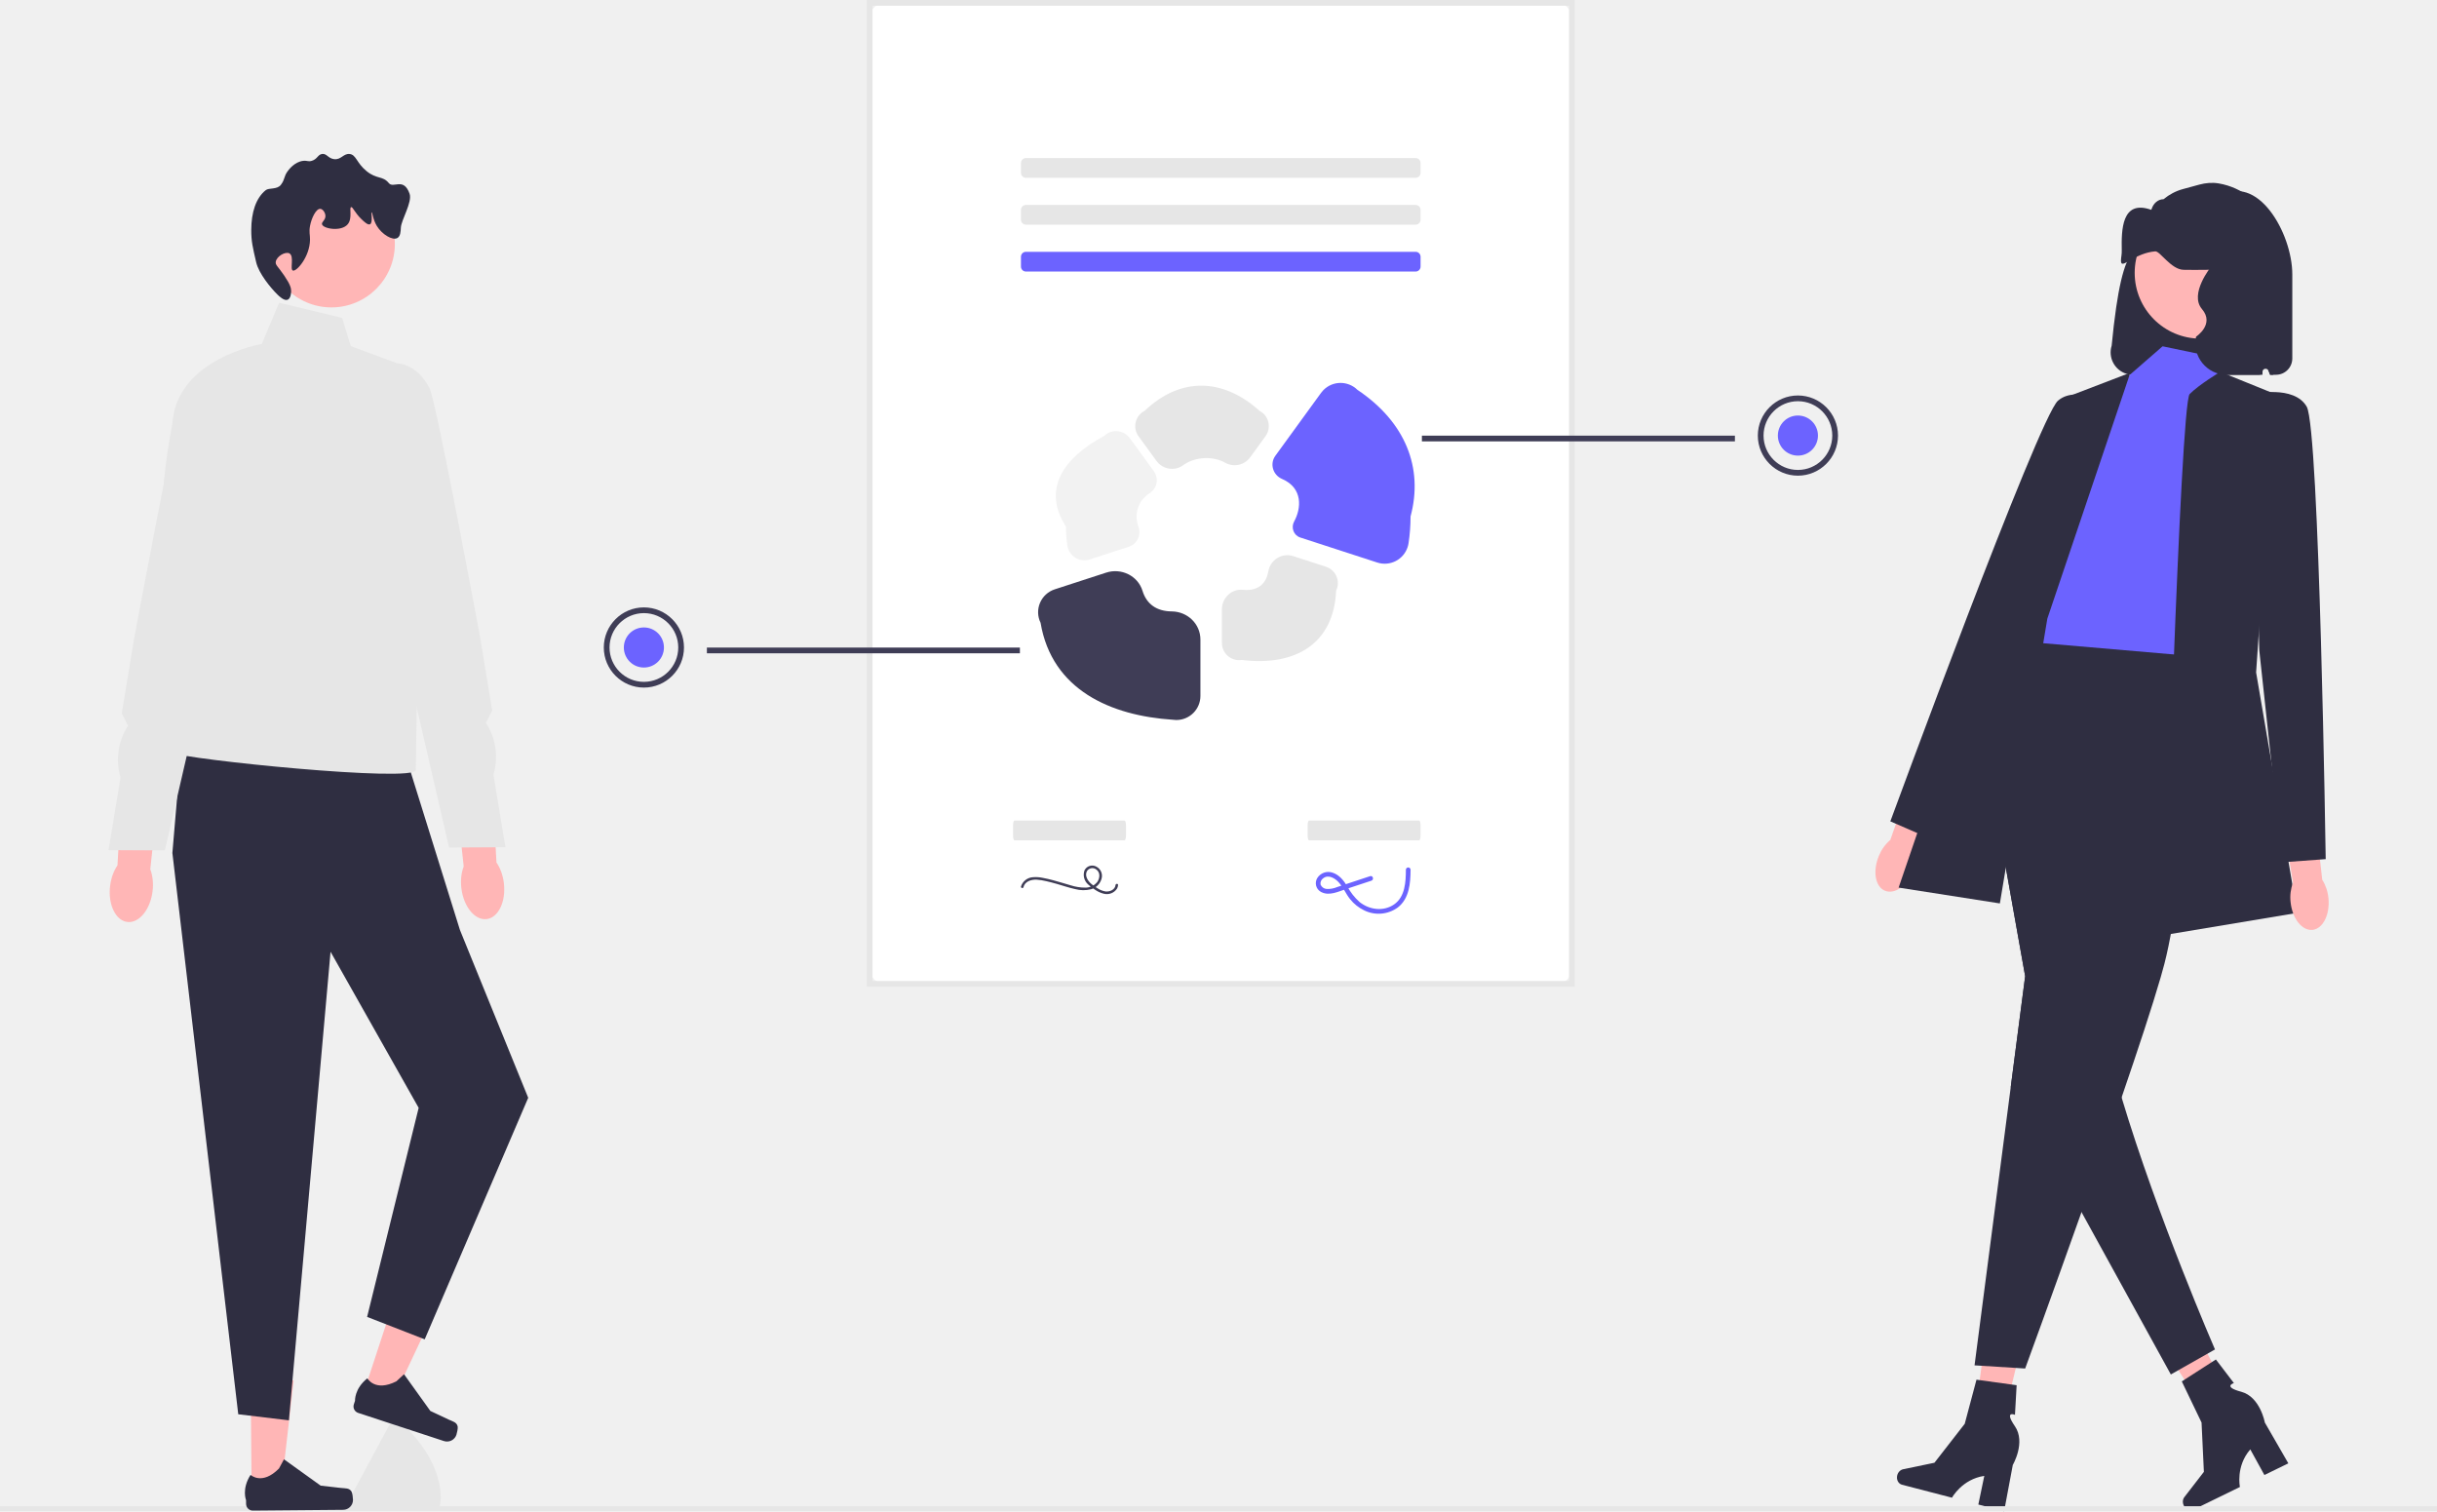
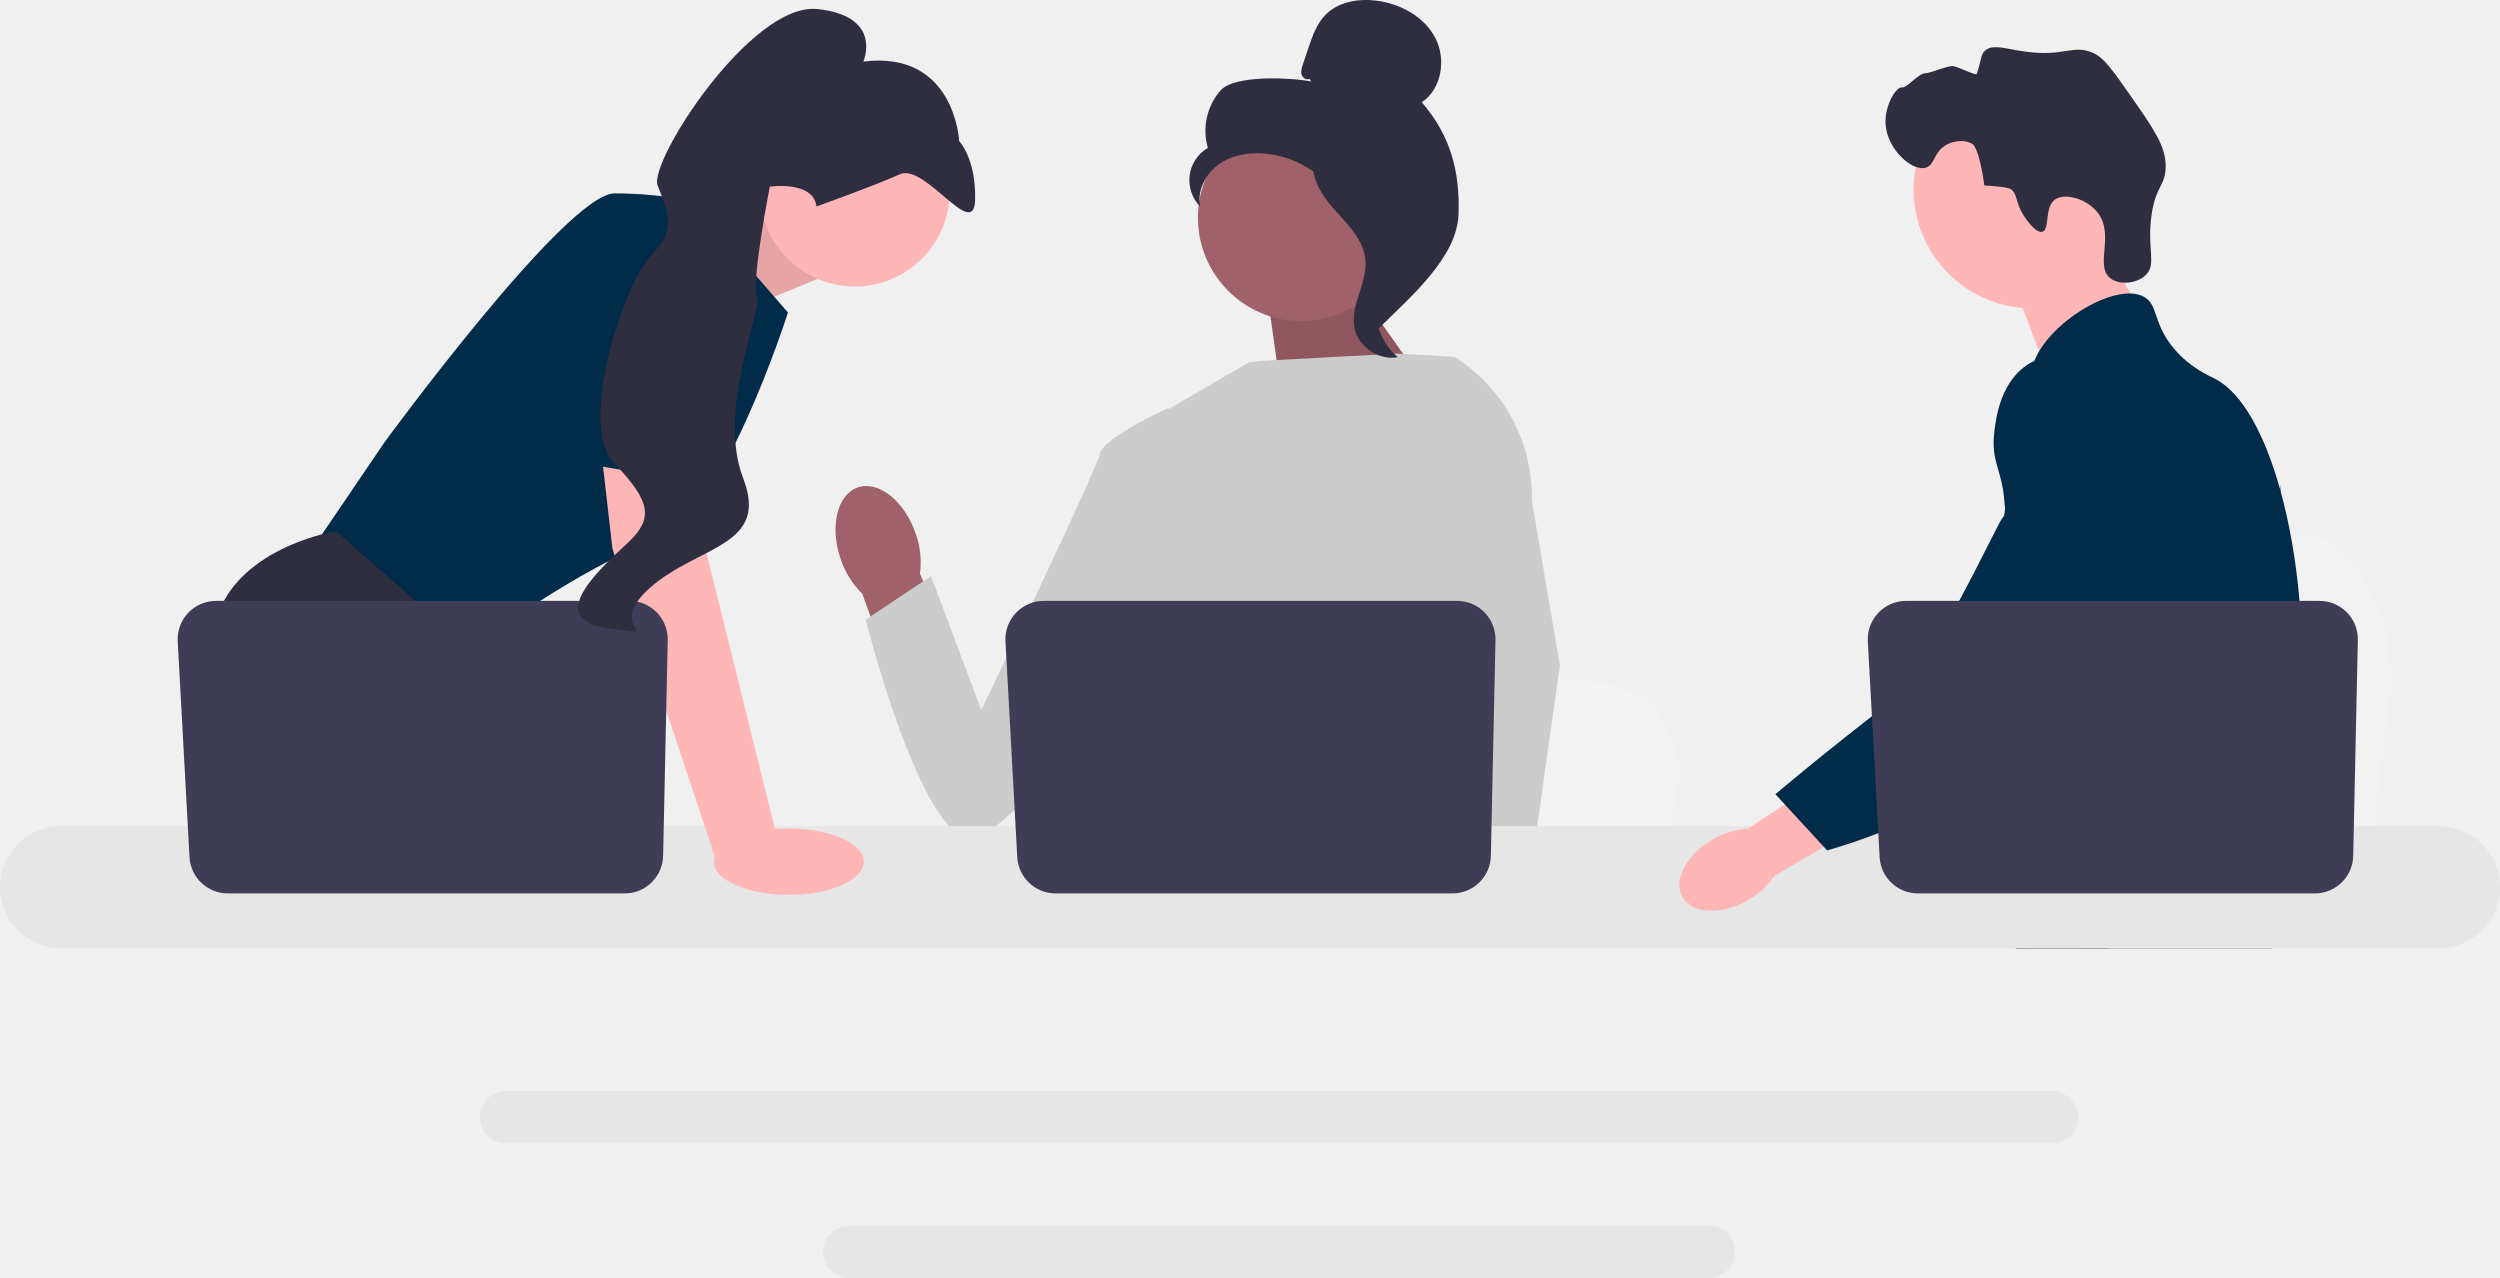
- <svg xmlns="http://www.w3.org/2000/svg" width="851.034" height="527.71" viewBox="0 0 851.034 527.71">
+ <svg xmlns="http://www.w3.org/2000/svg" width="866.81" height="443.068" viewBox="0 0 866.81 443.068">
+   <path d="M828.335,244.952l-2.715,21.622-6.739,53.704h-135.383c1.057-12.037,2.502-29.362,4.046-48.065,.152-1.868,.312-3.748,.464-5.639,3.872-47.014,8.108-100.216,8.108-100.216l17.799,3.316,34.532,6.421,14.071,2.615,37.681,7.017c18.787,3.491,31.71,30.693,28.135,59.226Z" fill="#f2f2f2" />
+   <polygon points="725.93 79.358 742.579 108.492 710.58 131.169 696.93 95.358 725.93 79.358" fill="#ffb6b6" />
+   <circle cx="704.735" cy="65.675" r="41.244" fill="#ffb6b6" />
+   <path d="M701.774,74.896c-3.275-4.984-1.99-7.591-4.731-9.423-0-0-1.103-.737-8.999-1.157h0c-1.768-12.724-3.975-14.267-3.975-14.267-2.543-1.778-6.318-1.201-8.666-.113-4.966,2.3-4.391,7.269-7.735,8.22-4.619,1.314-13.024-6.092-13.852-14.569-.675-6.915,3.78-13.631,5.547-13.276,1.752,.352,5.947-5.003,8.212-4.92,1.547,.056,7.867-2.691,9.567-2.476,1.857,.235,7.978,3.429,8.234,2.699,1.773-5.072,1.252-6.479,2.756-7.93,2.665-2.571,7.026-.781,13.866,.181,14.074,1.978,16.531-2.663,23.743,.483,3.644,1.589,6.692,5.874,12.641,14.38,8.319,11.895,12.479,17.842,12.506,24.779,.027,7.074-3.398,6.625-4.903,17.098-1.675,11.658,1.884,16.989-2.004,20.777-3.005,2.927-9.113,3.622-12.322,1.053-5.494-4.399,1.696-15.012-4.384-22.767-3.732-4.76-11.238-6.878-14.676-4.525-3.888,2.66-1.746,10.469-4.48,11.21-2.341,.634-5.772-4.588-6.343-5.457Z" fill="#2f2e41" />
+   <path d="M797.85,237.338c-1.15,19.67-5.72,25.88-7.32,49.11-.35,5.1-.56,11.02-.56,18.08,0,1.8,.01,3.54,.01,5.24,0,3.62-.069,7.04-.49,10.51-.319,2.77-.869,5.56-1.779,8.5h-88.83c-.01-.02-.01-.04-.021-.06-.52-2.26-.85-4.42-1.1-6.49-.08-.66-.15-1.31-.21-1.95-.08-.75-.15-1.49-.22-2.22-.271-2.91-.54-5.66-1.181-8.29-.859-3.63-2.42-7.05-5.62-10.35-1.31-1.35-2.619-2.4-3.899-3.32-.25-.17-.49-.34-.74-.51-3.54-2.43-6.89-4.18-9.79-9.14-.05-.07-.09-.15-.13-.22-.5-.87-1.8-3.15-2.74-6.19-.99-3.16-1.59-7.13-.51-11.19,2.57-9.62,12.09-10.58,19.87-20.3,.84-1.05,1.67-2.21,2.46-3.5,3.52-5.72,4.47-10.76,5.59-16.75,.18-.97,.34-1.93,.47-2.86,.101-.7,.19-1.39,.261-2.07,.619-5.71,.319-10.63-.41-15.03-2.38-14.41-9.4-23.33-4.44-36.26,1.561-4.06,3.771-7.11,6-9.72,4.72-5.53,9.57-9.12,8.73-16.26-.851-7.2-6.311-8.19-6.92-14.48-.311-3.18,.729-6.53,2.68-9.82v-.01c6.24-10.59,21.82-20.34,31.72-20.03,1.83,.05,3.45,.46,4.8,1.25,4.891,2.88,2.851,9.17,10.341,17.99,5.569,6.55,11.869,9.17,14.26,10.41,9.47,4.94,17.17,19.51,22.399,38.14,.04,.14,.08,.28,.12,.43,3.23,11.67,5.511,24.92,6.641,38.36,.479,5.69,.76,11.41,.819,17.07,.051,4.52-.05,8.44-.26,11.93Z" fill="#002b49" />
  <g>
-     <polygon points="697.478 504.637 688.63 502.562 693.981 461.783 707.038 464.844 697.478 504.637" fill="#ffb6b6" />
-     <path d="M662.546,515.154h0c-.386,1.486,.356,2.963,1.657,3.301l17.455,4.53s3.51-6.459,11.284-7.613l-2.08,10.002,9.004,2.337,3.03-16.164s4.614-7.871,.738-13.512c-3.875-5.641,.02-3.985,.02-3.985l.583-10.34-14.022-1.931-4.104,15.403-10.578,13.601-10.927,2.271c-.973,.202-1.782,1.028-2.061,2.1h-0Z" fill="#2f2e41" />
+     <polygon points="731.331 304.728 729.52 309.768 728.38 312.927 725.74 320.278 722.68 328.778 703.01 328.778 706.31 320.278 707.84 316.318 710.38 309.768 714.64 298.768 731.331 304.728" fill="#ffb6b6" />
+     <path d="M790.84,167.827c-.05,.65-.12,1.37-.19,2.15-.779,7.94-2.62,22.15-5.31,38.36-1.42,8.55-3.08,17.66-4.95,26.71-4.02,19.53-9.02,38.76-14.67,51.4-1.01,2.28-2.05,4.34-3.11,6.16-.81,1.39-1.66,2.76-2.55,4.11-2.88,4.43-6.11,8.63-9.46,12.55-.13,.17-.28,.33-.43,.5-.54,.64-1.101,1.27-1.66,1.9-2.74,3.09-5.54,5.97-8.25,8.61-3.3,3.22-6.48,6.07-9.33,8.5h-31.94l-.13-.06-4.6-2.04s1.31-1.54,3.5-4.45c.45-.59,.93-1.24,1.45-1.95,.64-.87,1.33-1.83,2.069-2.87,1.54-2.18,3.29-4.74,5.17-7.64,3.641-5.61,7.79-12.51,11.98-20.5,.48-.93,.97-1.87,1.46-2.82,.01-.03,.03-.06,.04-.09,.83-1.62,1.65-3.29,2.47-4.99,6.95-14.46,8.94-26.46,9.511-30.35,.8-5.5,1.909-13.19,1.609-21.65-.2-5.58-1.01-11.48-2.939-17.34v-.01c-.4-1.23-.851-2.46-1.36-3.68-.91-2.19-1.99-4.35-3.271-6.48-5.649-9.38-10.239-9.77-13.89-19.99-1.08-3.03-3.53-9.87-2.78-17.09v-.01c.091-.89,.24-1.79,.44-2.69v-.01c.05-.25,.12-.51,.19-.76,.569-2.21,1.51-4.4,2.939-6.48,2.79-4.04,6.6-6.44,10.01-7.87l.011-.01c3.939-1.64,7.34-1.99,8-2.05,14.609-1.3,25.939,10.98,32.13,17.69,2.39,2.59,4.58,4.76,6.58,6.53,15.569,13.9,19.84,5.02,20.949,.43,.17-.71,.261-1.32,.311-1.72Z" fill="#002b49" />
+     <path d="M790.89,167.308c0,.05-.01,.22-.05,.5,.02-.15,.03-.3,.04-.44,0-.03,0-.05,.01-.06Z" fill="#002b49" />
+   </g>
+   <path d="M711.47,378.318H175.42c-4.98,0-9.04,4.05-9.04,9.03,0,4.99,4.06,9.04,9.04,9.04H711.47c4.979,0,9.03-4.05,9.03-9.04,0-4.98-4.051-9.03-9.03-9.03Z" fill="#e6e6e6" />
+   <path d="M592.51,424.998H294.37c-4.98,0-9.03,4.05-9.03,9.03s4.05,9.04,9.03,9.04h298.14c4.98,0,9.04-4.06,9.04-9.04s-4.06-9.03-9.04-9.03Z" fill="#e6e6e6" />
+   <polygon points="235.069 81.275 268.853 67.057 283.344 96.762 247.842 111.253 235.069 81.275" fill="#ffb6b6" />
+   <polygon points="235.069 81.275 268.853 67.057 283.344 96.762 247.842 111.253 235.069 81.275" opacity=".1" />
+   <path d="M239.872,69.955l33.328,38.4s-23.185,73.177-46.369,79.698-65.932,38.4-65.932,38.4l-53.615-34.777,26.083-38.4s63.034-86.218,79.698-86.218c16.664,0,26.807,2.898,26.807,2.898Z" fill="#002b49" />
+   <path d="M194.843,320.278H117.261l-4.905-6.557-20.026-26.771-4.608-6.158s-17.389-31.879-13.766-60.86c3.623-28.981,41.298-35.502,41.298-35.502h1.55l46.123,40.53-2.753,37.719,14.606,24.272,20.062,33.328Z" fill="#2f2e41" />
+   <polygon points="133.15 320.278 112.356 320.278 112.356 289.486 133.15 320.278" fill="#2f2e41" />
+   <path d="M581.644,273.532l-2.587,13.418-6.419,33.328h-128.958c1.007-7.47,2.384-18.222,3.854-29.829,.145-1.159,.297-2.326,.442-3.499,3.688-29.177,7.723-62.193,7.723-62.193l16.954,2.058,32.893,3.985,13.404,1.623,35.893,4.354c17.896,2.166,30.205,19.048,26.8,36.755Z" fill="#f2f2f2" />
+   <path d="M764.144,320.278h-69.945c1.065-1.253,1.666-1.978,1.666-1.978l20.968-3.463,43.203-7.129s1.971,5.093,4.108,12.571Z" fill="#2f2e41" />
+   <polygon points="467.455 95.766 497.873 138.784 444.814 140.369 439.119 99.942 467.455 95.766" fill="#a0616a" />
+   <polygon points="467.455 95.766 497.873 138.784 444.814 140.369 439.119 99.942 467.455 95.766" opacity=".1" />
+   <path id="uuid-ae755ff6-bb09-410e-86b1-7d1b81a37005-671" d="M317.446,184.896c-3.903-11.259-12.876-18.372-20.041-15.887-7.165,2.485-9.808,13.625-5.902,24.888,1.499,4.52,4.058,8.616,7.464,11.945l17.14,47.497,22.117-8.518-19.245-45.919c.615-4.724,.089-9.526-1.533-14.005Z" fill="#a0616a" />
+   <path d="M523.347,162.977l-.042,43.841-4.079,16.193-8.39,33.306-6.108,30.633-4.55,22.822-1.623,8.151c-1.224,.819-2.442,1.601-3.659,2.355h-105.976c-6.021-3.615-9.39-6.427-9.39-6.427,0,0,1.666-1.565,3.572-4.079,3.217-4.246,7.108-11.201,4.724-17.845-.5-1.391-.63-3.086-.478-4.977,.971-12.476,14.056-33.574,14.056-33.574l-2.71-31.314-1.188-13.722,8.378-66.91,27.307-15.874,4.714-.456,46.536-2.514,19.234,1.108,.877,.239,18.794,39.045Z" fill="#ccc" />
+   <g>
+     <polygon points="525.414 320.278 502.229 320.278 501.208 309.772 501.186 309.562 507.75 309.113 524.827 307.947 525.124 314.235 525.356 319.061 525.414 320.278" fill="#ffb6b6" />
+     <path d="M531.121,173.576l9.739,57.143-7.948,56.23-1.239,8.752-2.188,15.454-.674,4.753,.022,.514,.167,3.855h-27.532l-1.014-10.506-.087-.942-2.072-21.518-.036-.362-4.398-45.63,8.622-32.98,.638-2.427v-.007l3.751-56.469-2.905-25.663-.029-.239c.058,.036,.109,.073,.167,.109,.152,.094,.304,.188,.449,.29,16.925,10.737,27.01,29.575,26.568,49.644Z" fill="#ccc" />
+   </g>
+   <path d="M415.748,152.379l-10.587-10.951s-22.664,10.218-23.794,15.886c-1.13,5.669-41.146,88.926-41.146,88.926l-17.41-46.499-22.662,15.13s18.184,72.192,35.19,75.581,74.002-85.446,74.002-85.446l6.408-52.628Z" fill="#ccc" />
+   <path d="M845.64,286.447H21.16c-11.67,0-21.16,9.5-21.16,21.17s9.49,21.16,21.16,21.16H845.64c11.67,0,21.17-9.49,21.17-21.16s-9.5-21.17-21.17-21.17Z" fill="#e6e6e6" />
+   <path d="M518.522,221.94l-1.603,74.802c-.155,7.241-6.07,13.03-13.312,13.03h-137.603c-7.071,0-12.91-5.528-13.296-12.589l-4.089-74.802c-.417-7.628,5.656-14.042,13.296-14.042h143.295c7.466,0,13.472,6.137,13.312,13.601Z" fill="#3f3d56" />
+   <circle cx="296.385" cy="66.41" r="32.922" fill="#ffb6b6" />
+   <polygon points="241.321 152.551 244.944 191.675 269.578 290.935 248.296 298.394 212.34 190.226 207.374 146.755 241.321 152.551" fill="#ffb6b6" />
+   <path d="M231.522,221.94l-1.603,74.802c-.155,7.241-6.07,13.03-13.312,13.03H79.004c-7.071,0-12.91-5.528-13.296-12.589l-4.089-74.802c-.417-7.628,5.656-14.042,13.296-14.042H218.21c7.466,0,13.472,6.137,13.312,13.601Z" fill="#3f3d56" />
+   <ellipse cx="273.5" cy="298.778" rx="26" ry="11.5" fill="#ffb6b6" />
+   <path d="M190.242,158.532l14.853-79.158s41.298-5.796,42.747,7.97-1.035,81.042-1.035,81.042l-56.564-9.853Z" fill="#002b49" />
+   <path d="M283.095,71.586s20.365-7.268,28.956-11.179c8.591-3.911,25.657,23.366,26.037,8.96,.38-14.406-5.518-20.447-5.518-20.447,0,0-1.473-31.515-33.223-27.575,0,0,6.984-15.767-15.941-18.205-22.925-2.438-58.589,52.921-55.395,61.194,3.194,8.273,7.023,15.113-2.039,23.959-9.062,8.846-26.03,58.769-13.12,72.203,12.91,13.434,13.758,19.264,4.912,27.621-8.846,8.358-29.754,26.53-7.147,29.685,22.607,3.155-2.068,.799,14.786-14.026,16.854-14.825,41.447-14.219,32.265-38.005-9.183-23.785,6.771-57.869,4.775-63.04-1.996-5.171,4.473-38.005,4.473-38.005,0,0,15.055-2.212,16.181,6.86Z" fill="#2f2e41" />
+   <g>
+     <circle cx="451.191" cy="75.499" r="35.838" fill="#a0616a" />
+     <path d="M454.051,27.317c-1.037,.605-2.426-.311-2.759-1.464-.333-1.154,.055-2.379,.439-3.516l1.934-5.727c1.371-4.062,2.827-8.266,5.797-11.357,4.483-4.666,11.607-5.853,18.02-4.993,8.236,1.104,16.362,5.564,20.191,12.939,3.829,7.375,2.199,17.665-4.72,22.266,9.862,11.303,13.3,23.901,12.757,38.892-.543,14.991-16.879,28.788-27.533,39.348-2.379-1.442-4.542-8.201-3.234-10.656,1.308-2.455-.566-5.3,1.054-7.561,1.62-2.262,2.976,1.34,1.338-.909-1.034-1.419,3.001-4.684,1.464-5.533-7.432-4.108-9.903-13.371-14.571-20.465-5.63-8.556-15.265-14.35-25.462-15.312-5.617-.53-11.55,.43-16.154,3.691-4.604,3.261-7.585,9.089-6.517,14.629-2.765-2.808-4.141-6.922-3.622-10.828,.519-3.906,2.922-7.518,6.325-9.506-2.069-6.841-.297-14.711,4.505-20.005,4.802-5.294,24.28-4.392,31.291-2.999l-.542-.93Z" fill="#2f2e41" />
+     <path d="M455.14,53.475c9.285,1.002,15.989,9.045,21.65,16.473,3.263,4.281,6.681,9.009,6.599,14.391-.083,5.441-3.721,10.109-5.46,15.265-2.842,8.429-.072,18.457,6.693,24.233-6.685,1.269-13.911-3.744-15.065-10.449-1.343-7.806,4.574-15.34,3.873-23.23-.617-6.951-6.095-12.301-10.752-17.498-4.657-5.197-9.03-12.094-6.888-18.735l-.65-.45Z" fill="#2f2e41" />
  </g>
  <g>
-     <polygon points="782.297 495.015 774.227 499.194 751.766 464.74 763.674 458.572 782.297 495.015" fill="#ffb6b6" />
-     <path d="M762.606,525.725h0c.673,1.379,2.198,2.019,3.405,1.43l16.204-7.913s-1.536-7.189,3.619-13.122l4.926,8.949,8.359-4.082-8.212-14.248s-1.616-8.979-8.229-10.743c-6.613-1.764-2.577-3.04-2.577-3.04l-6.283-8.232-11.906,7.654,6.902,14.369,.813,17.211-6.822,8.832c-.607,.786-.685,1.94-.199,2.936l-0,0Z" fill="#2f2e41" />
+     <path id="uuid-aec20554-f6ec-4c5b-9d97-717cd04239bf-672" d="M593.947,290.977c-9.197,5.231-13.952,14.216-10.623,20.069,3.33,5.852,13.483,6.355,22.683,1.121,3.703-2.04,6.864-4.938,9.218-8.45l38.687-22.656-11.019-17.928-36.969,24.238c-4.223,.228-8.331,1.465-11.978,3.607Z" fill="#ffb6b6" />
+     <path d="M724.935,124.841c-1.156-.458-11.3-4.3-20.561,.772-10.638,5.826-12.281,19.126-12.858,23.791-1.331,10.776,2.591,13.191,3.419,24.101,1.549,20.41,5.633-2.874-.889,6.442-2.258,3.225-25.317,53.198-38.034,62.986-24.733,19.037-40.439,32.444-40.439,32.444l17.93,19.477s28.333-7.549,53.376-23.81c25.688-16.68,38.532-25.02,48.469-41.335,.856-1.405,21.331-36.176,10.335-74.624-2.508-8.77-7.104-24.839-20.747-30.245Z" fill="#002b49" />
  </g>
-   <path id="b-328" d="M309.047,343.553h234.523c2.953,0,5.346-2.394,5.346-5.346V6.346c0-2.953-2.394-5.346-5.346-5.346h-234.523c-2.953,0-5.346,2.394-5.346,5.346V338.207c0,2.953,2.394,5.346,5.346,5.346Z" fill="#fff" />
-   <path d="M549.916,344.553h-247.215V0h247.215V344.553Zm-245.215-2h243.215V2h-243.215V342.553Z" fill="#e6e6e6" />
-   <path id="c-329" d="M494.359,55.196c.952,0,1.723,.771,1.723,1.723h0v3.446c0,.952-.771,1.723-1.723,1.723h-136.1c-.952,0-1.723-.771-1.723-1.723v-3.446c0-.952,.771-1.723,1.723-1.723h136.1" fill="#e6e6e6" />
-   <path id="d-330" d="M494.359,71.562c.952,0,1.723,.771,1.723,1.723h0v3.446c0,.952-.771,1.723-1.723,1.723h-136.1c-.952,0-1.723-.771-1.723-1.723v-3.446c0-.952,.771-1.723,1.723-1.723h136.1" fill="#e6e6e6" />
-   <path id="e-331" d="M494.359,87.929c.952,0,1.723,.771,1.723,1.723h0v3.446c0,.952-.771,1.723-1.723,1.723h-136.1c-.952,0-1.723-.771-1.723-1.723v-3.445c0-.952,.771-1.723,1.723-1.723h136.1" fill="#6c63ff" />
-   <path id="f-332" d="M744.866,130.867h45.209c-.066-2.124,.385-4.232,1.315-6.143,.026,2.12,.492,4.212,1.369,6.143h2.053c3.141-.003,5.686-2.549,5.69-5.69v-29.378c-.002-14.384-12.3-35.947-25.663-26.924-.431-.022-7.205-3.023-7.637-3.023-11.756,.01-15.799,10.619-19.35,21.826-4.046-1.864-6.833,5.917-8.849,19.614-.588,3.997-1.111,8.498-1.581,13.409-1.296,4.121,.994,8.512,5.115,9.808,.754,.237,1.541,.359,2.331,.36l-.003-.004Z" fill="#2f2e41" />
-   <path id="g-333" d="M656.152,298.821c-2.241,5.313-1.317,10.776,2.064,12.202s7.938-1.725,10.179-7.04c.925-2.111,1.33-4.413,1.183-6.712l9.213-22.632-10.712-4.098-7.949,22.748c-1.75,1.499-3.115,3.396-3.981,5.531l.003,.001Z" fill="#ffb6b6" />
-   <path id="h-334" d="M755.208,120.923l21.609,4.52-3.315,9.943,6.629,76.049-11.048,24.487-67.393-5.524,16.572-33.146s-6.629-27.62,2.21-33.146c8.839-5.526,23.201-33.146,23.201-33.146l11.535-10.037Z" fill="#6c63ff" />
-   <path id="i-335" d="M775.351,129.841l19.144,7.751-6.629,97.223,14.362,83.965-46.402,7.734s5.524-185.607,8.838-188.922,10.687-7.756,10.687-7.756v.005Z" fill="#2f2e41" />
-   <path id="j-336" d="M737.859,141.967s-12.456-7.881-19.186-2.045-58.542,146.89-58.542,146.89l13.975,6.072,32.051-67.202,31.702-83.715Z" fill="#2f2e41" />
-   <path id="k-337" d="M702.176,379.627l-12.637,97.144,17.677,1.105s9.191-25.08,19.676-54.622c2.232-6.265,4.518-12.728,6.784-19.201,2.452-7.026,4.895-14.053,7.214-20.836,5.734-16.727,10.761-31.951,13.633-41.894,.497-1.745,.939-3.324,1.303-4.718,7.729-29.698,12.152-107.305,12.152-107.305l-64.079-5.524-.684,.851-13.676,17.091,.64,3.613,17.037,95.555-5.037,38.746-.003-.004Z" fill="#2f2e41" />
-   <path id="l-338" d="M707.214,340.884l-5.037,38.746,22.66,39.893,2.053,3.734,31.199,56.698,15.412-8.739s-20.052-46.082-32.614-87.999c-1.392-4.607-2.685-9.17-3.845-13.611-3.414-13.004,2.176-36.735-.011-43.276-7.391-22.074-31.476-66.234-42.657-86.239l-4.199,5.237,17.038,95.556Z" fill="#2f2e41" />
-   <path id="m-339" d="M743.952,130.128l-22.371,8.574-58.555,171.245,35.354,5.524,16.572-99.432,29-85.911Z" fill="#2f2e41" />
-   <path id="n-340" d="M799.898,314.973c.569,5.738,3.991,10.096,7.643,9.734,3.652-.363,6.15-5.308,5.58-11.049-.196-2.296-.94-4.512-2.168-6.462l-2.718-24.284-11.368,1.518,3.887,23.778c-.821,2.154-1.115,4.473-.856,6.764Z" fill="#ffb6b6" />
-   <path id="o-341" d="M786.759,137.597s14.362-3.315,18.782,4.419c4.419,7.734,6.629,157.988,6.629,157.988l-15.197,1.105-8.003-74.019-2.21-89.49-.001-.003Z" fill="#2f2e41" />
-   <circle id="p" cx="768.429" cy="95.278" r="22.966" fill="#ffb6b6" />
-   <path id="q-342" d="M777.648,130.866h11.342c.576,0,1.066-.444,1.093-1.02l.003-.063c.062-1.2,1.745-1.402,2.136-.266,.157,.457,.336,.907,.537,1.349h1.116v-35.406c0-6.073-4.923-10.996-10.996-10.996h-0c-5.185,0-9.665,3.622-10.752,8.692,0,0-7.708,9.454-3.165,14.769s-2.066,9.641-2.066,9.641c-1.467,6.845,3.751,13.3,10.752,13.3Z" fill="#2f2e41" />
-   <path id="r-343" d="M401.61,172.108c2.545-1.641,3.081-5.154,1.301-7.604l-8.34-11.475c-1.948-2.683-5.702-3.279-8.385-1.331-.238,.173-.463,.362-.673,.568-14.121,7.549-21.722,18.574-13.271,31.606-0,2.176,.159,4.35,.475,6.503,.137,.934,.452,1.848,.985,2.628,1.583,2.315,4.376,3.164,6.833,2.363l13.639-4.432c2.898-.942,4.467-4.105,3.396-6.958-1.383-3.686-.813-8.739,4.038-11.868Z" fill="#f2f2f2" />
-   <path id="s-344" d="M433.982,205.958c-3.924-.387-7.274,2.846-7.274,6.79v11.766c0,.305,.023,.609,.07,.91,.504,3.279,3.571,5.528,6.85,5.023,19.115,2.356,32.177-5.957,32.963-24.194,.125-.256,.232-.52,.32-.792,1.019-3.151-.71-6.532-3.861-7.551l-11.42-3.71c-3.94-1.28-8.034,1.278-8.724,5.362-.623,3.69-3.058,6.973-8.923,6.394Z" fill="#e6e6e6" />
-   <path id="t-345" d="M363.379,217.463c3.964,23.527,24.607,32.452,46.137,33.863,.422,.065,.847,.097,1.274,.098,4.644,.002,8.41-3.76,8.412-8.404v-19.674c0-5.503-4.51-9.789-10.013-9.844-5.32-.054-8.787-2.571-10.211-7.193-1.627-5.28-7.428-8.063-12.682-6.356l-17.958,5.836c-2.326,.755-4.209,2.485-5.158,4.739-.944,2.231-.871,4.763,.2,6.936Z" fill="#3f3d56" />
-   <path id="u-346" d="M474.013,136.112c-3.314-3.246-8.632-3.191-11.879,.123-.289,.295-.556,.611-.798,.945l-15.957,21.963c-2.04,2.808-.874,6.721,2.315,8.092,7.47,3.212,6.685,10.422,4.253,14.835-1.192,2.162-.208,4.868,2.14,5.631l26.889,8.737c4.424,1.428,9.168-1,10.596-5.424,.144-.445,.25-.902,.318-1.365,.462-3.078,.694-6.187,.694-9.3,4.548-16.962-1.746-32.951-18.571-44.237Z" fill="#6c63ff" />
-   <path id="v-347" d="M427.837,161.578c2.979,1.677,6.738,.866,8.748-1.9l5.346-7.357c1.038-1.427,1.398-3.236,.985-4.952-.398-1.684-1.515-3.108-3.055-3.897-12.58-11.366-27.468-12.063-40.093-.058-1.587,.801-2.742,2.258-3.16,3.986-.412,1.703-.055,3.502,.977,4.918l6.247,8.598c2.145,2.953,6.302,3.726,9.259,1.585,4.296-3.11,10.537-3.293,14.746-.924Z" fill="#e6e6e6" />
-   <rect id="w" y="525.963" width="851.034" height="1.683" fill="#e6e6e6" />
-   <path id="x-348" d="M357.409,309.792c.48-2.032,2.734-2.7,4.577-2.623,1.164,.079,2.319,.261,3.451,.546,1.184,.265,2.357,.579,3.524,.911,2.14,.61,4.257,1.348,6.432,1.825,1.824,.5,3.746,.528,5.584,.082,1.769-.486,3.161-1.851,3.68-3.61,.528-1.68-.232-3.497-1.8-4.3-1.451-.8-3.276-.272-4.075,1.179-.012,.021-.023,.043-.035,.065-.672,1.79-.145,3.809,1.317,5.041,.749,.704,1.57,1.327,2.449,1.86,.892,.608,1.885,1.052,2.932,1.313,1.781,.472,3.664-.263,4.654-1.817,.197-.372,.315-.78,.348-1.2,.052-.571-.84-.568-.892,0-.15,1.636-2.066,2.4-3.5,2.222-.967-.16-1.89-.519-2.712-1.053-.793-.462-1.545-.993-2.247-1.585-1.215-1.052-2.354-2.782-1.538-4.423,.635-1.055,2.005-1.395,3.059-.76,.141,.085,.272,.185,.391,.299,1.276,1.044,1.048,2.937,.207,4.177-1.011,1.294-2.571,2.038-4.213,2.009-1.731,.003-3.453-.267-5.1-.8-2.055-.583-4.089-1.236-6.153-1.786-1.172-.312-2.353-.593-3.546-.812-1.128-.249-2.287-.329-3.439-.238-1.944,.092-3.627,1.383-4.218,3.238-.129,.561,.731,.799,.863,.24Z" fill="#3f3d56" />
-   <path id="y-349" d="M392.727,286.541c.269,0,.487,.771,.487,1.723v3.446c0,.951-.218,1.723-.487,1.723h-38.468c-.269,0-.487-.771-.487-1.723v-3.446c0-.952,.218-1.723,.487-1.723h38.468" fill="#e6e6e6" />
-   <path id="a`-350" d="M495.595,286.541c.269,0,.487,.771,.487,1.723v3.446c0,.951-.218,1.723-.487,1.723h-38.468c-.269,0-.487-.771-.487-1.723v-3.446c0-.952,.218-1.723,.487-1.723h38.468" fill="#e6e6e6" />
-   <path id="aa-351" d="M478.467,305.951l-7.636,2.524-3.818,1.262c-1.173,.501-2.442,.734-3.716,.683-.941-.063-1.767-.648-2.138-1.515-.163-.869,.211-1.751,.948-2.239,1.822-1.386,4.126,.025,5.418,1.46,1.579,1.756,2.473,4.023,3.954,5.861,1.318,1.65,2.99,2.983,4.892,3.9,3.801,1.885,8.334,1.498,11.76-1.005,4.025-3.105,4.436-8.487,4.457-13.182-.016-.451-.394-.804-.845-.788-.429,.015-.773,.359-.788,.788-.019,4.255-.261,9.471-4.141,12.134-3.717,2.551-8.6,1.874-12.023-.844-1.764-1.57-3.231-3.445-4.332-5.534-1.222-2-2.739-3.931-5.039-4.707-2.034-.739-4.306,.056-5.437,1.9-.974,1.641-.435,3.76,1.206,4.735,.127,.075,.258,.143,.394,.201,2.667,1.271,5.718-.218,8.285-1.067l9.036-2.986c.993-.328,.568-1.906-.434-1.575l-.003-.006Z" fill="#6c63ff" />
-   <path d="M139.147,496c-.1-.087-.176-.133-.228-.132-1.246,.011-2.356,.665-2.967,1.746l-13.414,24.911c-.307,.542-.457,1.135-.452,1.727s.166,1.182,.482,1.719c.632,1.073,30.256,1.459,30.256,1.459,1.246-.011,4.665-15.336-13.677-31.43Z" fill="#e6e6e6" />
-   <g>
-     <polygon points="87.88 521.394 98.061 521.304 102.561 481.992 87.535 482.124 87.88 521.394" fill="#ffb6b6" />
-     <path d="M122.76,520.859h0c.322,.531,.504,2.253,.509,2.874h0c.017,1.908-1.517,3.469-3.425,3.486l-31.53,.275c-1.302,.011-2.367-1.035-2.378-2.337l-.011-1.313s-1.594-3.932,1.575-8.823c0,0,4.024,3.773,9.936-2.243l1.731-3.201,12.812,9.199,7.064,.807c1.545,.177,2.912-.055,3.718,1.276h0Z" fill="#2f2e41" />
-   </g>
-   <g>
-     <polygon points="126.613 487.453 136.286 490.629 153.141 454.828 138.863 450.141 126.613 487.453" fill="#ffb6b6" />
-     <path d="M159.827,498.117h0c.135,.606-.244,2.296-.438,2.885h0c-.595,1.813-2.548,2.8-4.361,2.205l-29.957-9.837c-1.237-.406-1.91-1.738-1.504-2.975l.41-1.247s-.251-4.235,4.317-7.853c0,0,2.604,4.863,10.131,1.057l2.665-2.478,9.191,12.818,6.433,3.027c1.407,.662,2.776,.881,3.114,2.399l0,0Z" fill="#2f2e41" />
-   </g>
-   <polygon points="140.272 259.507 160.613 324.728 184.459 383.344 148.314 467.689 128.202 459.853 146.202 386.853 115.433 332.347 100.891 495.971 83.202 493.853 60.202 297.853 63.809 255.232 140.272 259.507" fill="#2f2e41" />
-   <path id="ab-352" d="M119.46,111.005l-21.978-5.305-6.063,14.4s-29.699,5.017-31.217,27.753c0,0-5.919,29.845-2.13,38.182s13.13,37.818,13.13,37.818c0,0-14.79,36.73-11,39s85,10.547,85,6,.927-58.57,.927-58.57l-3.18-81.85-20.457-7.575-3.032-9.852h0v-.001Z" fill="#e6e6e6" />
-   <circle cx="115.74" cy="85.195" r="22.147" fill="#ffb6b6" />
-   <path d="M101.075,88.488c1.768,.967,.092,5.587,1.197,5.986,1.277,.461,5.93-4.839,5.986-10.774,.017-1.796-.397-2.659,0-4.789,.519-2.786,2.114-6.072,3.591-5.986,.876,.051,1.732,1.289,1.796,2.394,.09,1.549-1.414,2.159-1.197,2.993,.413,1.589,6.731,2.684,8.979,0,1.762-2.104,.409-5.796,1.197-5.986,.581-.14,1.205,1.893,3.591,4.19,.899,.865,2.236,2.152,2.993,1.796,1.094-.515,.298-4.142,.599-4.19,.249-.04,.406,2.509,1.796,4.789,1.785,2.928,5.466,5.184,7.183,4.19,1.052-.609,1.134-2.304,1.197-3.591,.132-2.712,4.071-8.952,3.051-11.852-2.077-5.904-5.632-1.741-7.241-3.711-2.178-2.667-4.131-1.232-7.782-4.19-3.566-2.89-3.598-5.795-5.986-5.986-2.15-.171-2.914,2.122-5.387,1.796-2.095-.277-2.552-2.055-4.19-1.796-1.5,.238-1.598,1.805-3.591,2.394-1.272,.376-1.552-.168-2.993,0-2.998,.349-5.01,3.08-5.387,3.591-1.453,1.972-.889,2.803-2.394,4.789-1.298,1.712-4.177,.986-5.258,1.841-3.535,2.794-5.053,7.946-5.081,13.817-.02,4.106,.516,6.181,1.713,11.364,.909,3.935,5.112,9.02,7.43,11.287,.622,.609,2.366,2.315,3.591,1.796,1.161-.492,1.196-2.701,1.197-2.993,.005-1.003-.263-2.245-2.394-5.387-2.239-3.301-3.128-3.677-2.993-4.789,.239-1.964,3.38-3.764,4.789-2.993Z" fill="#2f2e41" />
-   <g>
-     <path d="M38.445,309.396c-.771,6.44,1.926,12.059,6.024,12.549,4.098,.491,8.046-4.332,8.817-10.772,.338-2.819,.011-5.481-.808-7.624l2.926-27.329-12.854-1.1-1.52,27.058c-1.301,1.889-2.247,4.398-2.585,7.217Z" fill="#ffb6b6" />
-     <path d="M75.458,127.902s-6.66,.092-11.072,8.703c-2.345,4.576-17.586,86.585-17.586,86.585l-4.282,25.937,2.201,4.29c-3.498,5.35-4.461,11.97-2.632,18.095h0l-4.183,25.341,19.672,.106,15.352-66.385,12.908-38.501-10.376-64.172Z" fill="#e6e6e6" />
-   </g>
-   <g>
-     <path d="M175.959,308.396c.771,6.44-1.926,12.059-6.024,12.549-4.098,.491-8.046-4.332-8.817-10.772-.338-2.819-.011-5.481,.808-7.624l-2.926-27.329,12.854-1.1,1.52,27.058c1.301,1.889,2.247,4.398,2.585,7.217Z" fill="#ffb6b6" />
-     <path d="M138.947,126.902s6.66,.092,11.072,8.703c2.345,4.576,17.586,86.585,17.586,86.585l4.282,25.937-2.201,4.29c3.498,5.35,4.461,11.97,2.632,18.095h0l4.183,25.341-19.672,.106-15.352-66.385-12.908-38.501,10.376-64.172Z" fill="#e6e6e6" />
-   </g>
-   <path d="M740.825,91.867c.816,1.337,5.151-3.555,11.807-4.095,1.695-.141,5.515,6.347,9.897,6.441,2.904,.059,4.692,.035,8.268,0,4.227-.047,5.385-.141,6.201-1.173,1.581-2.006,.279-5.572,1.034-5.866,.63-.246,2.263,1.959,3.101,4.692,1.757,5.737-4.548,13.725-5.168,21.116-.661,7.965,5.85-7.297,5.168,0-.765,8.212-3.504,7.59-3.473,10.558,.01,.446,.124,.833,.372,1.173,.217,.305,.434,.422,4.134,1.173,4.423,.903,6.646,1.349,7.235,1.173,1.519-.446,3.059-2.921,4.134-4.692,1.778-2.898,.517,.023,0-3.519-.496-3.426-2.046-3.871-2.067-7.039-.021-3.989,2.429-5.197,4.134-9.385,3.152-7.743,.072-16.705-1.034-19.943-.531-1.553-1.494-3.518-3.183-6.765-1.355-2.607-3.154-4.903-5.348-6.623-3.288-2.579-7.107-4.346-11.237-5.046-2.262-.383-4.568-.182-6.792,.424l-5.76,1.571c-2.421,.66-4.704,1.857-6.716,3.522h0c-1.876,.007-3.502,1.383-4.145,3.383-.067,.209-.129,.331-.179,.313-10.383-3.684-10.376,7.227-10.262,14.044,.012,.698-.01,1.315-.09,1.817v.035c-.207,1.349-.258,2.334-.031,2.71Z" fill="#2f2e41" />
-   <rect x="496.548" y="152.128" width="109.307" height="2" fill="#3f3d56" />
-   <path d="M627.856,166.099c-7.72,0-14-6.28-14-14s6.28-14,14-14,14,6.28,14,14-6.28,14-14,14Zm0-26c-6.617,0-12,5.383-12,12s5.383,12,12,12,12-5.383,12-12-5.383-12-12-12Z" fill="#3f3d56" />
-   <circle cx="627.856" cy="152.099" r="7" fill="#6c63ff" />
-   <rect x="246.856" y="226.128" width="109.307" height="2" fill="#3f3d56" />
-   <path d="M210.856,226.099c0-7.72,6.28-14,14-14s14,6.28,14,14-6.28,14-14,14-14-6.28-14-14Zm2,0c0,6.617,5.383,12,12,12s12-5.383,12-12c0-6.617-5.383-12-12-12s-12,5.383-12,12Z" fill="#3f3d56" />
-   <circle cx="224.856" cy="226.099" r="7" fill="#6c63ff" />
+   <path d="M817.522,221.94l-1.603,74.802c-.155,7.241-6.07,13.03-13.312,13.03h-137.603c-7.071,0-12.91-5.528-13.296-12.589l-4.089-74.802c-.417-7.628,5.656-14.042,13.296-14.042h143.295c7.466,0,13.472,6.137,13.312,13.601Z" fill="#3f3d56" />
</svg>
